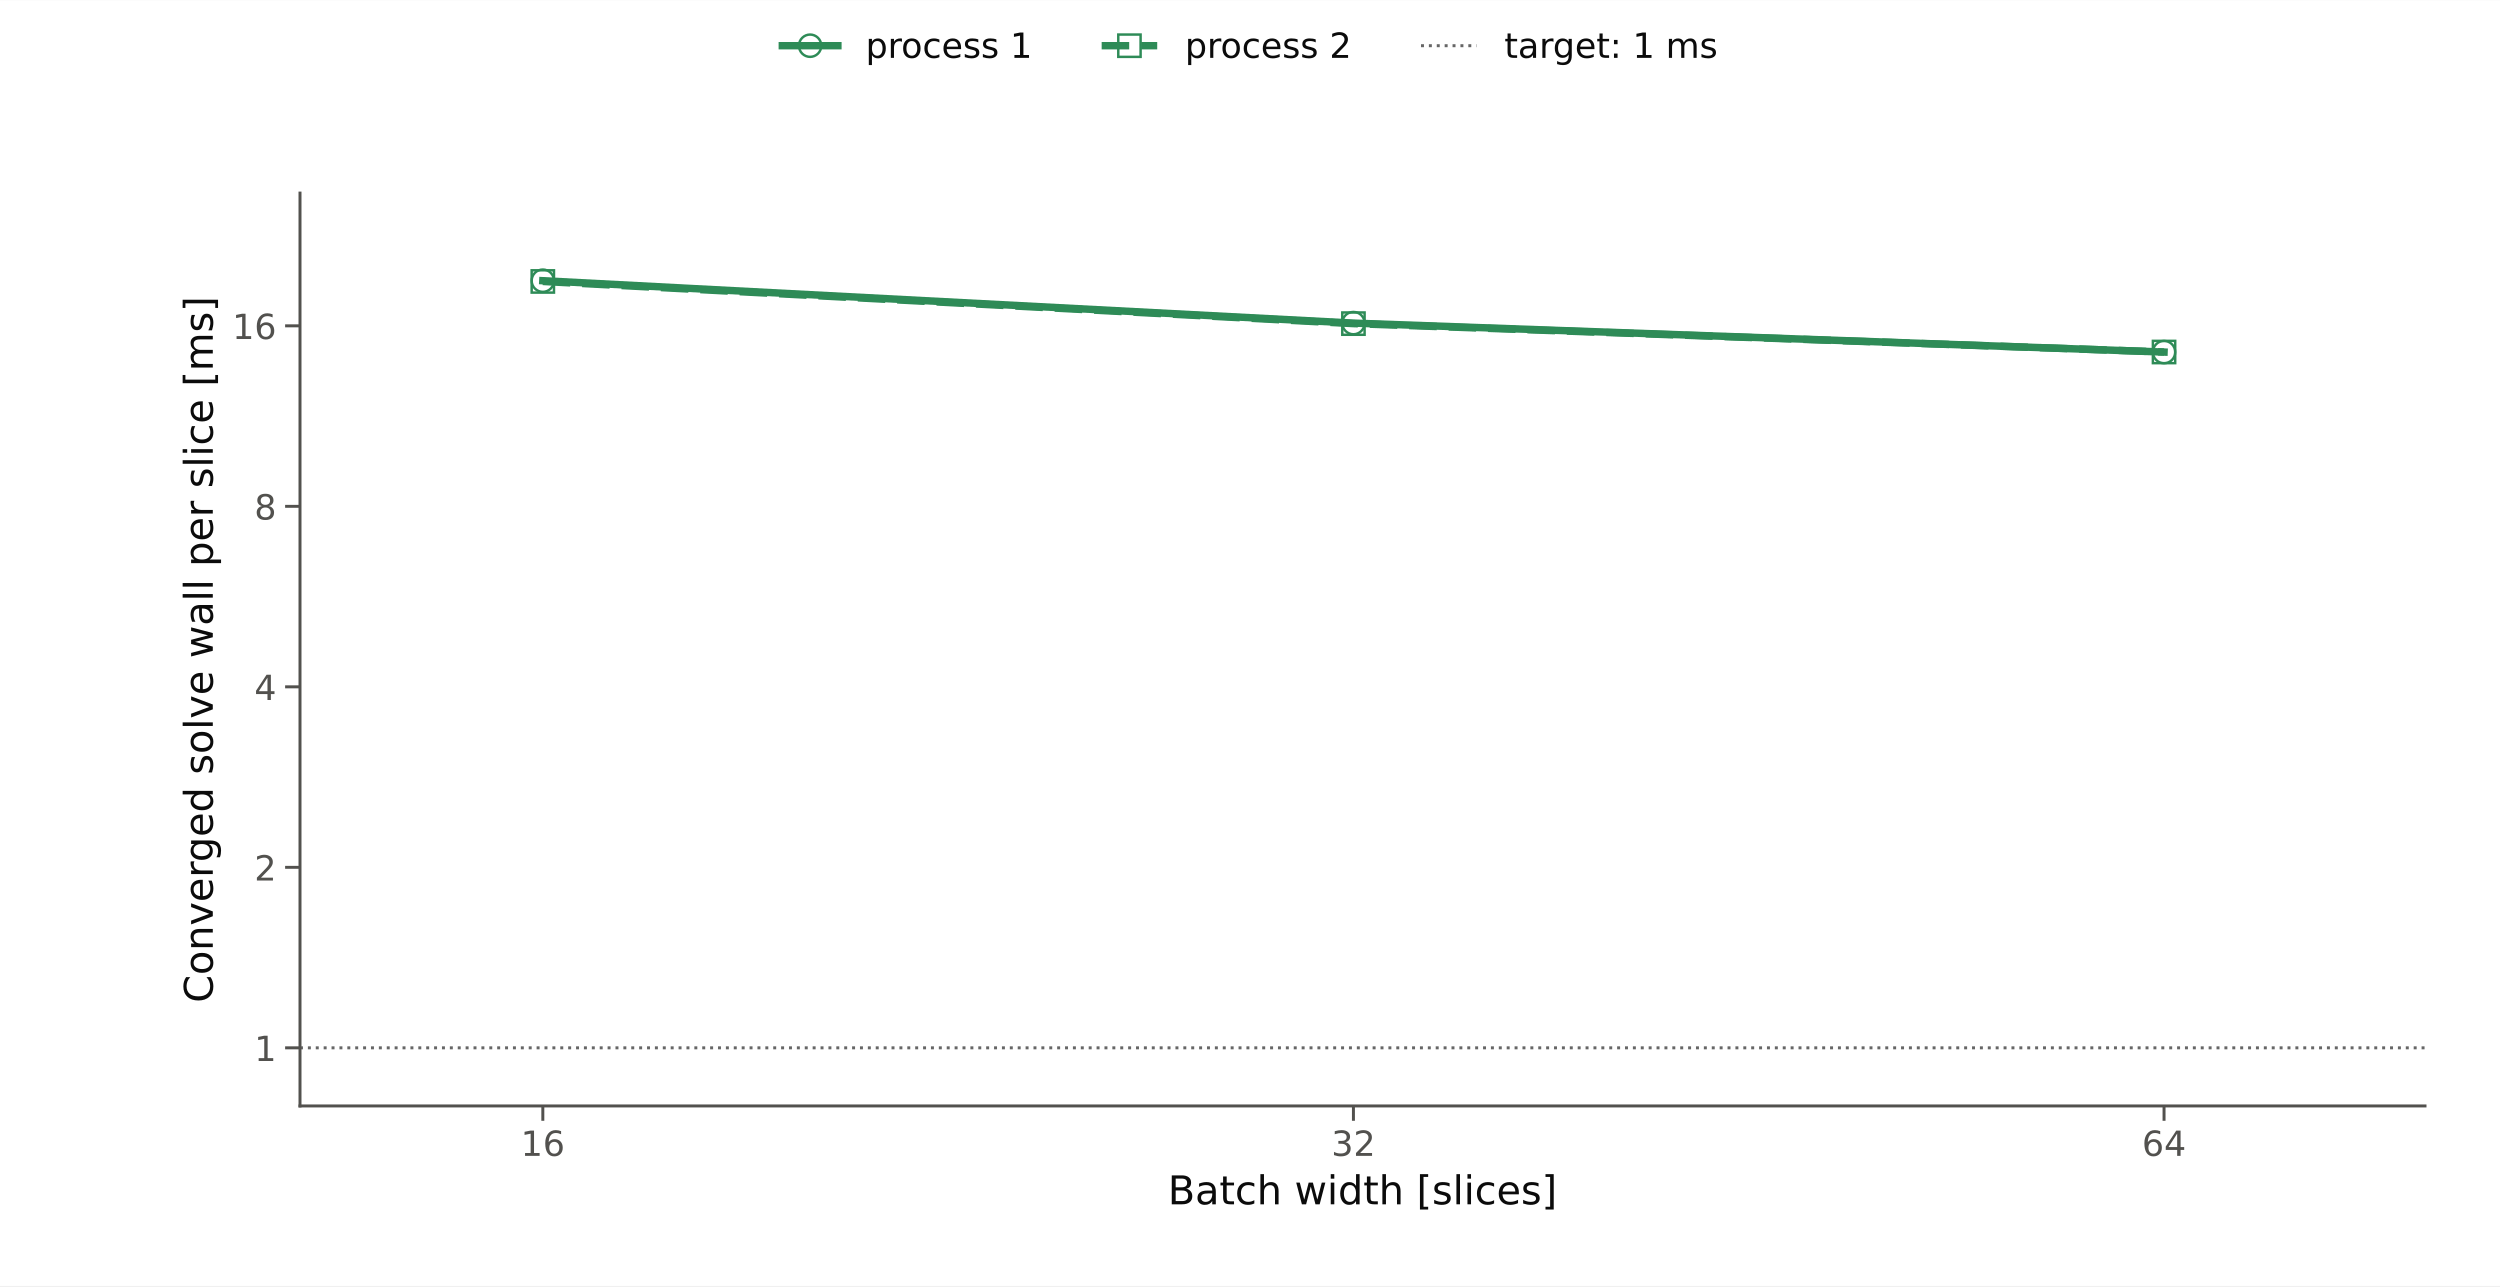
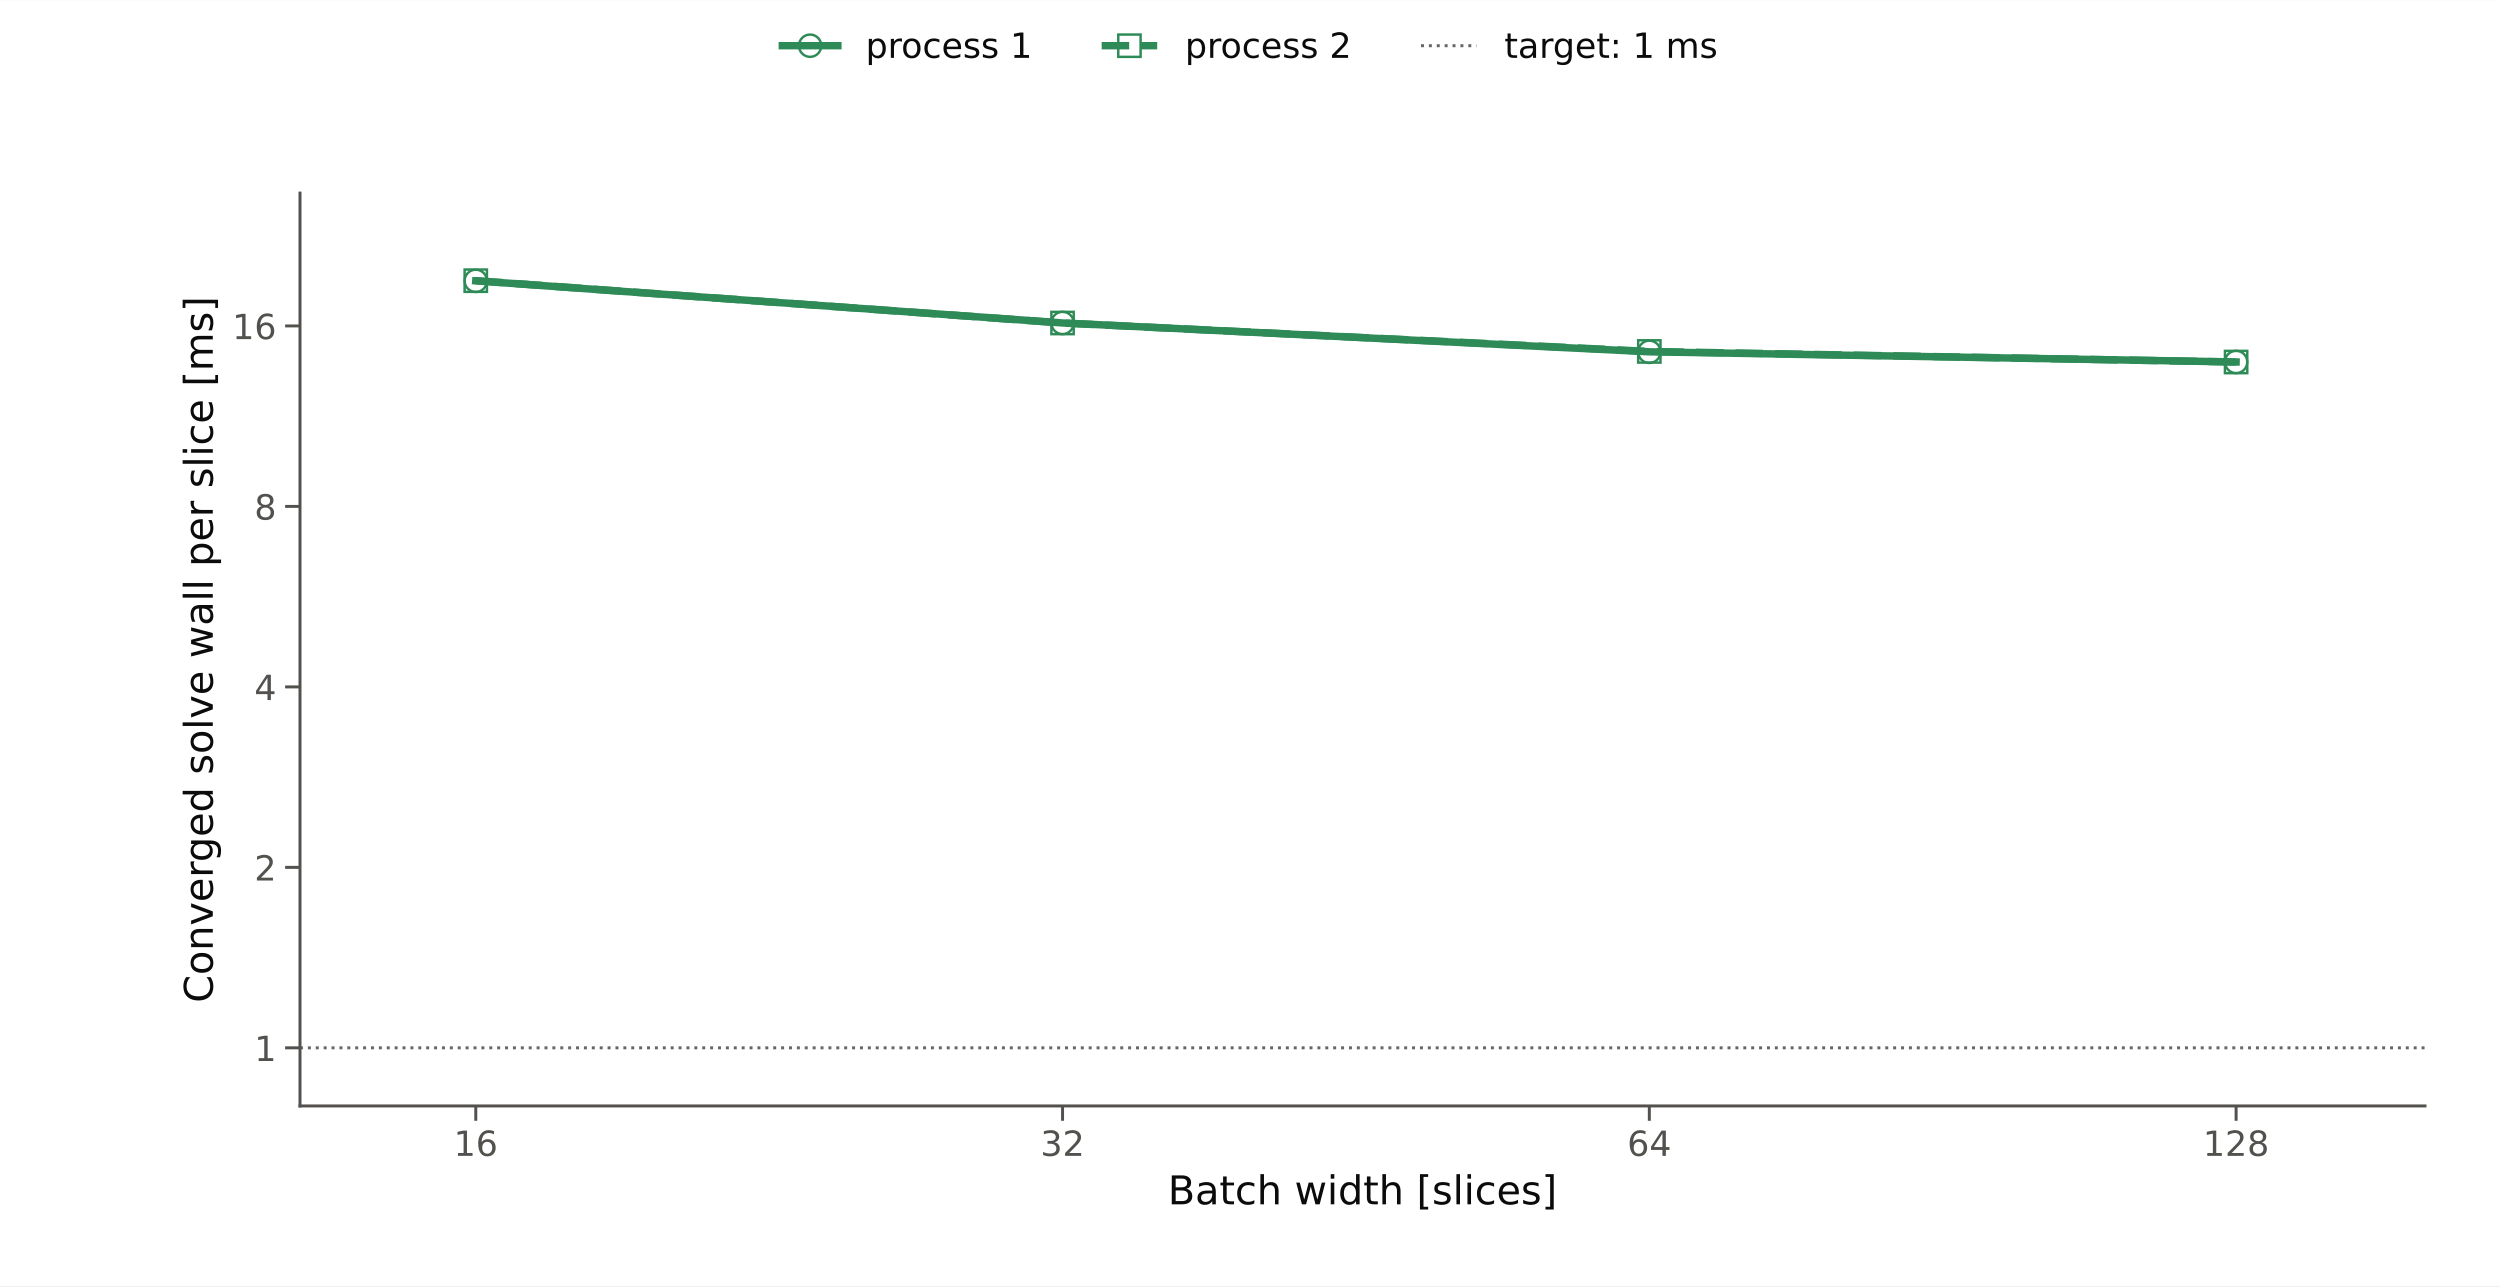
<svg xmlns="http://www.w3.org/2000/svg" xmlns:xlink="http://www.w3.org/1999/xlink" width="31.1cm" height="16cm" viewBox="0 0 1008 518.4" version="1.1">
  <defs>
    <style type="text/css">*{stroke-linejoin: round; stroke-linecap: butt}</style>
  </defs>
  <g id="figure_1">
    <g id="patch_1">
      <path d="M 0 518.4  L 1008 518.4  L 1008 0  L 0 0  z " style="fill: #ffffff" />
    </g>
    <g id="axes_1">
      <g id="patch_2">
        <path d="M 120.96 445.824  L 977.76 445.824  L 977.76 77.76  L 120.96 77.76  z " style="fill: #ffffff" />
      </g>
      <g id="line2d_1">
-         <path d="M 120.96 422.395  L 977.76 422.395  " clip-path="url(#p3e7865a101)" style="fill: none; stroke-dasharray: 1.2,1.98; stroke-dashoffset: 0; stroke: #666666; stroke-width: 1.2" />
+         <path d="M 120.96 422.397  L 977.76 422.397  " clip-path="url(#p5b5edf62d3)" style="fill: none; stroke-dasharray: 1.2,1.98; stroke-dashoffset: 0; stroke: #666666; stroke-width: 1.2" />
      </g>
      <g id="matplotlib.axis_1">
        <g id="xtick_1">
          <g id="line2d_2">
            <defs>
-               <path id="m0c0507d761" d="M 0 0  L 0 6  " style="stroke: #52514e; stroke-width: 1.2" />
+               <path id="ma683456cd8" d="M 0 0  L 0 6  " style="stroke: #52514e; stroke-width: 1.2" />
            </defs>
            <g>
-               <use xlink:href="#m0c0507d761" x="218.867" y="445.824" style="fill: #52514e; stroke: #52514e; stroke-width: 1.2" />
+               <use xlink:href="#ma683456cd8" x="191.832" y="445.824" style="fill: #52514e; stroke: #52514e; stroke-width: 1.2" />
            </g>
          </g>
          <g id="text_1">
-             <g style="fill: #52514e" transform="translate(209.96 465.9607) scale(0.14 -0.14)">
+             <g style="fill: #52514e" transform="translate(182.9248 465.9607) scale(0.14 -0.14)">
              <defs>
                <path id="DejaVuSans-14" d="M 794 531  L 1825 531  L 1825 4091  L 703 3866  L 703 4441  L 1819 4666  L 2450 4666  L 2450 531  L 3481 531  L 3481 0  L 794 0  L 794 531  z " transform="scale(0.015625)" />
                <path id="DejaVuSans-19" d="M 2113 2584  Q 1688 2584 1439 2293  Q 1191 2003 1191 1497  Q 1191 994 1439 701  Q 1688 409 2113 409  Q 2538 409 2786 701  Q 3034 994 3034 1497  Q 3034 2003 2786 2293  Q 2538 2584 2113 2584  z M 3366 4563  L 3366 3988  Q 3128 4100 2886 4159  Q 2644 4219 2406 4219  Q 1781 4219 1451 3797  Q 1122 3375 1075 2522  Q 1259 2794 1537 2939  Q 1816 3084 2150 3084  Q 2853 3084 3261 2657  Q 3669 2231 3669 1497  Q 3669 778 3244 343  Q 2819 -91 2113 -91  Q 1303 -91 875 529  Q 447 1150 447 2328  Q 447 3434 972 4092  Q 1497 4750 2381 4750  Q 2619 4750 2861 4703  Q 3103 4656 3366 4563  z " transform="scale(0.015625)" />
              </defs>
              <use xlink:href="#DejaVuSans-14" />
              <use xlink:href="#DejaVuSans-19" transform="translate(63.625 0)" />
            </g>
          </g>
        </g>
        <g id="xtick_2">
          <g id="line2d_3">
            <g>
-               <use xlink:href="#m0c0507d761" x="545.705" y="445.824" style="fill: #52514e; stroke: #52514e; stroke-width: 1.2" />
+               <use xlink:href="#ma683456cd8" x="428.42" y="445.824" style="fill: #52514e; stroke: #52514e; stroke-width: 1.2" />
            </g>
          </g>
          <g id="text_2">
-             <g style="fill: #52514e" transform="translate(536.7972 465.9607) scale(0.14 -0.14)">
+             <g style="fill: #52514e" transform="translate(419.5126 465.9607) scale(0.14 -0.14)">
              <defs>
                <path id="DejaVuSans-16" d="M 2597 2516  Q 3050 2419 3304 2112  Q 3559 1806 3559 1356  Q 3559 666 3084 287  Q 2609 -91 1734 -91  Q 1441 -91 1130 -33  Q 819 25 488 141  L 488 750  Q 750 597 1062 519  Q 1375 441 1716 441  Q 2309 441 2620 675  Q 2931 909 2931 1356  Q 2931 1769 2642 2001  Q 2353 2234 1838 2234  L 1294 2234  L 1294 2753  L 1863 2753  Q 2328 2753 2575 2939  Q 2822 3125 2822 3475  Q 2822 3834 2567 4026  Q 2313 4219 1838 4219  Q 1578 4219 1281 4162  Q 984 4106 628 3988  L 628 4550  Q 988 4650 1302 4700  Q 1616 4750 1894 4750  Q 2613 4750 3031 4423  Q 3450 4097 3450 3541  Q 3450 3153 3228 2886  Q 3006 2619 2597 2516  z " transform="scale(0.015625)" />
                <path id="DejaVuSans-15" d="M 1228 531  L 3431 531  L 3431 0  L 469 0  L 469 531  Q 828 903 1448 1529  Q 2069 2156 2228 2338  Q 2531 2678 2651 2914  Q 2772 3150 2772 3378  Q 2772 3750 2511 3984  Q 2250 4219 1831 4219  Q 1534 4219 1204 4116  Q 875 4013 500 3803  L 500 4441  Q 881 4594 1212 4672  Q 1544 4750 1819 4750  Q 2544 4750 2975 4387  Q 3406 4025 3406 3419  Q 3406 3131 3298 2873  Q 3191 2616 2906 2266  Q 2828 2175 2409 1742  Q 1991 1309 1228 531  z " transform="scale(0.015625)" />
              </defs>
              <use xlink:href="#DejaVuSans-16" />
              <use xlink:href="#DejaVuSans-15" transform="translate(63.625 0)" />
            </g>
          </g>
        </g>
        <g id="xtick_3">
          <g id="line2d_4">
            <g>
-               <use xlink:href="#m0c0507d761" x="872.542" y="445.824" style="fill: #52514e; stroke: #52514e; stroke-width: 1.2" />
+               <use xlink:href="#ma683456cd8" x="665.008" y="445.824" style="fill: #52514e; stroke: #52514e; stroke-width: 1.2" />
            </g>
          </g>
          <g id="text_3">
-             <g style="fill: #52514e" transform="translate(863.6344 465.9607) scale(0.14 -0.14)">
+             <g style="fill: #52514e" transform="translate(656.1004 465.9607) scale(0.14 -0.14)">
              <defs>
                <path id="DejaVuSans-17" d="M 2419 4116  L 825 1625  L 2419 1625  L 2419 4116  z M 2253 4666  L 3047 4666  L 3047 1625  L 3713 1625  L 3713 1100  L 3047 1100  L 3047 0  L 2419 0  L 2419 1100  L 313 1100  L 313 1709  L 2253 4666  z " transform="scale(0.015625)" />
              </defs>
              <use xlink:href="#DejaVuSans-19" />
              <use xlink:href="#DejaVuSans-17" transform="translate(63.625 0)" />
            </g>
          </g>
        </g>
-         <g id="text_4">
+         <g id="xtick_4">
+           <g id="line2d_5">
+             <g>
+               <use xlink:href="#ma683456cd8" x="901.596" y="445.824" style="fill: #52514e; stroke: #52514e; stroke-width: 1.2" />
+             </g>
+           </g>
+           <g id="text_4">
+             <g style="fill: #52514e" transform="translate(888.2345 465.9607) scale(0.14 -0.14)">
+               <defs>
+                 <path id="DejaVuSans-1b" d="M 2034 2216  Q 1584 2216 1326 1975  Q 1069 1734 1069 1313  Q 1069 891 1326 650  Q 1584 409 2034 409  Q 2484 409 2743 651  Q 3003 894 3003 1313  Q 3003 1734 2745 1975  Q 2488 2216 2034 2216  z M 1403 2484  Q 997 2584 770 2862  Q 544 3141 544 3541  Q 544 4100 942 4425  Q 1341 4750 2034 4750  Q 2731 4750 3128 4425  Q 3525 4100 3525 3541  Q 3525 3141 3298 2862  Q 3072 2584 2669 2484  Q 3125 2378 3379 2068  Q 3634 1759 3634 1313  Q 3634 634 3220 271  Q 2806 -91 2034 -91  Q 1263 -91 848 271  Q 434 634 434 1313  Q 434 1759 690 2068  Q 947 2378 1403 2484  z M 1172 3481  Q 1172 3119 1398 2916  Q 1625 2713 2034 2713  Q 2441 2713 2670 2916  Q 2900 3119 2900 3481  Q 2900 3844 2670 4047  Q 2441 4250 2034 4250  Q 1625 4250 1398 4047  Q 1172 3844 1172 3481  z " transform="scale(0.015625)" />
+               </defs>
+               <use xlink:href="#DejaVuSans-14" />
+               <use xlink:href="#DejaVuSans-15" transform="translate(63.625 0)" />
+               <use xlink:href="#DejaVuSans-1b" transform="translate(127.25 0)" />
+             </g>
+           </g>
+         </g>
+         <g id="text_5">
          <g style="fill: #0b0b0b" transform="translate(470.885 485.4815) scale(0.16 -0.16)">
            <defs>
              <path id="DejaVuSans-25" d="M 1259 2228  L 1259 519  L 2272 519  Q 2781 519 3026 730  Q 3272 941 3272 1375  Q 3272 1813 3026 2020  Q 2781 2228 2272 2228  L 1259 2228  z M 1259 4147  L 1259 2741  L 2194 2741  Q 2656 2741 2882 2914  Q 3109 3088 3109 3444  Q 3109 3797 2882 3972  Q 2656 4147 2194 4147  L 1259 4147  z M 628 4666  L 2241 4666  Q 2963 4666 3353 4366  Q 3744 4066 3744 3513  Q 3744 3084 3544 2831  Q 3344 2578 2956 2516  Q 3422 2416 3680 2098  Q 3938 1781 3938 1306  Q 3938 681 3513 340  Q 3088 0 2303 0  L 628 0  L 628 4666  z " transform="scale(0.015625)" />
              <path id="DejaVuSans-44" d="M 2194 1759  Q 1497 1759 1228 1600  Q 959 1441 959 1056  Q 959 750 1161 570  Q 1363 391 1709 391  Q 2188 391 2477 730  Q 2766 1069 2766 1631  L 2766 1759  L 2194 1759  z M 3341 1997  L 3341 0  L 2766 0  L 2766 531  Q 2569 213 2275 61  Q 1981 -91 1556 -91  Q 1019 -91 701 211  Q 384 513 384 1019  Q 384 1609 779 1909  Q 1175 2209 1959 2209  L 2766 2209  L 2766 2266  Q 2766 2663 2505 2880  Q 2244 3097 1772 3097  Q 1472 3097 1187 3025  Q 903 2953 641 2809  L 641 3341  Q 956 3463 1253 3523  Q 1550 3584 1831 3584  Q 2591 3584 2966 3190  Q 3341 2797 3341 1997  z " transform="scale(0.015625)" />
              <path id="DejaVuSans-57" d="M 1172 4494  L 1172 3500  L 2356 3500  L 2356 3053  L 1172 3053  L 1172 1153  Q 1172 725 1289 603  Q 1406 481 1766 481  L 2356 481  L 2356 0  L 1766 0  Q 1100 0 847 248  Q 594 497 594 1153  L 594 3053  L 172 3053  L 172 3500  L 594 3500  L 594 4494  L 1172 4494  z " transform="scale(0.015625)" />
              <path id="DejaVuSans-46" d="M 3122 3366  L 3122 2828  Q 2878 2963 2633 3030  Q 2388 3097 2138 3097  Q 1578 3097 1268 2742  Q 959 2388 959 1747  Q 959 1106 1268 751  Q 1578 397 2138 397  Q 2388 397 2633 464  Q 2878 531 3122 666  L 3122 134  Q 2881 22 2623 -34  Q 2366 -91 2075 -91  Q 1284 -91 818 406  Q 353 903 353 1747  Q 353 2603 823 3093  Q 1294 3584 2113 3584  Q 2378 3584 2631 3529  Q 2884 3475 3122 3366  z " transform="scale(0.015625)" />
              <path id="DejaVuSans-4b" d="M 3513 2113  L 3513 0  L 2938 0  L 2938 2094  Q 2938 2591 2744 2837  Q 2550 3084 2163 3084  Q 1697 3084 1428 2787  Q 1159 2491 1159 1978  L 1159 0  L 581 0  L 581 4863  L 1159 4863  L 1159 2956  Q 1366 3272 1645 3428  Q 1925 3584 2291 3584  Q 2894 3584 3203 3211  Q 3513 2838 3513 2113  z " transform="scale(0.015625)" />
              <path id="DejaVuSans-3" transform="scale(0.015625)" />
              <path id="DejaVuSans-5a" d="M 269 3500  L 844 3500  L 1563 769  L 2278 3500  L 2956 3500  L 3675 769  L 4391 3500  L 4966 3500  L 4050 0  L 3372 0  L 2619 2869  L 1863 0  L 1184 0  L 269 3500  z " transform="scale(0.015625)" />
              <path id="DejaVuSans-4c" d="M 603 3500  L 1178 3500  L 1178 0  L 603 0  L 603 3500  z M 603 4863  L 1178 4863  L 1178 4134  L 603 4134  L 603 4863  z " transform="scale(0.015625)" />
              <path id="DejaVuSans-47" d="M 2906 2969  L 2906 4863  L 3481 4863  L 3481 0  L 2906 0  L 2906 525  Q 2725 213 2448 61  Q 2172 -91 1784 -91  Q 1150 -91 751 415  Q 353 922 353 1747  Q 353 2572 751 3078  Q 1150 3584 1784 3584  Q 2172 3584 2448 3432  Q 2725 3281 2906 2969  z M 947 1747  Q 947 1113 1208 752  Q 1469 391 1925 391  Q 2381 391 2643 752  Q 2906 1113 2906 1747  Q 2906 2381 2643 2742  Q 2381 3103 1925 3103  Q 1469 3103 1208 2742  Q 947 2381 947 1747  z " transform="scale(0.015625)" />
              <path id="DejaVuSans-3e" d="M 550 4863  L 1875 4863  L 1875 4416  L 1125 4416  L 1125 -397  L 1875 -397  L 1875 -844  L 550 -844  L 550 4863  z " transform="scale(0.015625)" />
              <path id="DejaVuSans-56" d="M 2834 3397  L 2834 2853  Q 2591 2978 2328 3040  Q 2066 3103 1784 3103  Q 1356 3103 1142 2972  Q 928 2841 928 2578  Q 928 2378 1081 2264  Q 1234 2150 1697 2047  L 1894 2003  Q 2506 1872 2764 1633  Q 3022 1394 3022 966  Q 3022 478 2636 193  Q 2250 -91 1575 -91  Q 1294 -91 989 -36  Q 684 19 347 128  L 347 722  Q 666 556 975 473  Q 1284 391 1588 391  Q 1994 391 2212 530  Q 2431 669 2431 922  Q 2431 1156 2273 1281  Q 2116 1406 1581 1522  L 1381 1569  Q 847 1681 609 1914  Q 372 2147 372 2553  Q 372 3047 722 3315  Q 1072 3584 1716 3584  Q 2034 3584 2315 3537  Q 2597 3491 2834 3397  z " transform="scale(0.015625)" />
              <path id="DejaVuSans-4f" d="M 603 4863  L 1178 4863  L 1178 0  L 603 0  L 603 4863  z " transform="scale(0.015625)" />
              <path id="DejaVuSans-48" d="M 3597 1894  L 3597 1613  L 953 1613  Q 991 1019 1311 708  Q 1631 397 2203 397  Q 2534 397 2845 478  Q 3156 559 3463 722  L 3463 178  Q 3153 47 2828 -22  Q 2503 -91 2169 -91  Q 1331 -91 842 396  Q 353 884 353 1716  Q 353 2575 817 3079  Q 1281 3584 2069 3584  Q 2775 3584 3186 3129  Q 3597 2675 3597 1894  z M 3022 2063  Q 3016 2534 2758 2815  Q 2500 3097 2075 3097  Q 1594 3097 1305 2825  Q 1016 2553 972 2059  L 3022 2063  z " transform="scale(0.015625)" />
              <path id="DejaVuSans-40" d="M 1947 4863  L 1947 -844  L 622 -844  L 622 -397  L 1369 -397  L 1369 4416  L 622 4416  L 622 4863  L 1947 4863  z " transform="scale(0.015625)" />
            </defs>
            <use xlink:href="#DejaVuSans-25" />
            <use xlink:href="#DejaVuSans-44" transform="translate(68.60938 0)" />
            <use xlink:href="#DejaVuSans-57" transform="translate(129.8906 0)" />
            <use xlink:href="#DejaVuSans-46" transform="translate(169.0938 0)" />
            <use xlink:href="#DejaVuSans-4b" transform="translate(224.0781 0)" />
            <use xlink:href="#DejaVuSans-3" transform="translate(287.4531 0)" />
            <use xlink:href="#DejaVuSans-5a" transform="translate(319.2344 0)" />
            <use xlink:href="#DejaVuSans-4c" transform="translate(401.0156 0)" />
            <use xlink:href="#DejaVuSans-47" transform="translate(428.7969 0)" />
            <use xlink:href="#DejaVuSans-57" transform="translate(492.2812 0)" />
            <use xlink:href="#DejaVuSans-4b" transform="translate(531.4844 0)" />
            <use xlink:href="#DejaVuSans-3" transform="translate(594.8594 0)" />
            <use xlink:href="#DejaVuSans-3e" transform="translate(626.6406 0)" />
            <use xlink:href="#DejaVuSans-56" transform="translate(665.6562 0)" />
            <use xlink:href="#DejaVuSans-4f" transform="translate(717.75 0)" />
            <use xlink:href="#DejaVuSans-4c" transform="translate(745.5312 0)" />
            <use xlink:href="#DejaVuSans-46" transform="translate(773.3125 0)" />
            <use xlink:href="#DejaVuSans-48" transform="translate(828.2969 0)" />
            <use xlink:href="#DejaVuSans-56" transform="translate(889.8281 0)" />
            <use xlink:href="#DejaVuSans-40" transform="translate(941.9219 0)" />
          </g>
        </g>
      </g>
      <g id="matplotlib.axis_2">
        <g id="ytick_1">
-           <g id="line2d_5">
+           <g id="line2d_6">
            <defs>
-               <path id="md56218de76" d="M 0 0  L -6 0  " style="stroke: #52514e; stroke-width: 1.2" />
+               <path id="m5fe25e863b" d="M 0 0  L -6 0  " style="stroke: #52514e; stroke-width: 1.2" />
            </defs>
            <g>
-               <use xlink:href="#md56218de76" x="120.96" y="422.395" style="fill: #52514e; stroke: #52514e; stroke-width: 1.2" />
-             </g>
-           </g>
-           <g id="text_5">
-             <g style="fill: #52514e" transform="translate(102.5525 427.7134) scale(0.14 -0.14)">
+               <use xlink:href="#m5fe25e863b" x="120.96" y="422.397" style="fill: #52514e; stroke: #52514e; stroke-width: 1.2" />
+             </g>
+           </g>
+           <g id="text_6">
+             <g style="fill: #52514e" transform="translate(102.5525 427.7158) scale(0.14 -0.14)">
              <use xlink:href="#DejaVuSans-14" />
            </g>
          </g>
        </g>
        <g id="ytick_2">
-           <g id="line2d_6">
-             <g>
-               <use xlink:href="#md56218de76" x="120.96" y="349.618" style="fill: #52514e; stroke: #52514e; stroke-width: 1.2" />
-             </g>
-           </g>
-           <g id="text_6">
-             <g style="fill: #52514e" transform="translate(102.5525 354.9364) scale(0.14 -0.14)">
+           <g id="line2d_7">
+             <g>
+               <use xlink:href="#m5fe25e863b" x="120.96" y="349.628" style="fill: #52514e; stroke: #52514e; stroke-width: 1.2" />
+             </g>
+           </g>
+           <g id="text_7">
+             <g style="fill: #52514e" transform="translate(102.5525 354.9461) scale(0.14 -0.14)">
              <use xlink:href="#DejaVuSans-15" />
            </g>
          </g>
        </g>
        <g id="ytick_3">
-           <g id="line2d_7">
-             <g>
-               <use xlink:href="#md56218de76" x="120.96" y="276.841" style="fill: #52514e; stroke: #52514e; stroke-width: 1.2" />
-             </g>
-           </g>
-           <g id="text_7">
-             <g style="fill: #52514e" transform="translate(102.5525 282.1594) scale(0.14 -0.14)">
+           <g id="line2d_8">
+             <g>
+               <use xlink:href="#m5fe25e863b" x="120.96" y="276.858" style="fill: #52514e; stroke: #52514e; stroke-width: 1.2" />
+             </g>
+           </g>
+           <g id="text_8">
+             <g style="fill: #52514e" transform="translate(102.5525 282.1765) scale(0.14 -0.14)">
              <use xlink:href="#DejaVuSans-17" />
            </g>
          </g>
        </g>
        <g id="ytick_4">
-           <g id="line2d_8">
-             <g>
-               <use xlink:href="#md56218de76" x="120.96" y="204.064" style="fill: #52514e; stroke: #52514e; stroke-width: 1.2" />
-             </g>
-           </g>
-           <g id="text_8">
-             <g style="fill: #52514e" transform="translate(102.5525 209.3825) scale(0.14 -0.14)">
-               <defs>
-                 <path id="DejaVuSans-1b" d="M 2034 2216  Q 1584 2216 1326 1975  Q 1069 1734 1069 1313  Q 1069 891 1326 650  Q 1584 409 2034 409  Q 2484 409 2743 651  Q 3003 894 3003 1313  Q 3003 1734 2745 1975  Q 2488 2216 2034 2216  z M 1403 2484  Q 997 2584 770 2862  Q 544 3141 544 3541  Q 544 4100 942 4425  Q 1341 4750 2034 4750  Q 2731 4750 3128 4425  Q 3525 4100 3525 3541  Q 3525 3141 3298 2862  Q 3072 2584 2669 2484  Q 3125 2378 3379 2068  Q 3634 1759 3634 1313  Q 3634 634 3220 271  Q 2806 -91 2034 -91  Q 1263 -91 848 271  Q 434 634 434 1313  Q 434 1759 690 2068  Q 947 2378 1403 2484  z M 1172 3481  Q 1172 3119 1398 2916  Q 1625 2713 2034 2713  Q 2441 2713 2670 2916  Q 2900 3119 2900 3481  Q 2900 3844 2670 4047  Q 2441 4250 2034 4250  Q 1625 4250 1398 4047  Q 1172 3844 1172 3481  z " transform="scale(0.015625)" />
-               </defs>
+           <g id="line2d_9">
+             <g>
+               <use xlink:href="#m5fe25e863b" x="120.96" y="204.088" style="fill: #52514e; stroke: #52514e; stroke-width: 1.2" />
+             </g>
+           </g>
+           <g id="text_9">
+             <g style="fill: #52514e" transform="translate(102.5525 209.4068) scale(0.14 -0.14)">
              <use xlink:href="#DejaVuSans-1b" />
            </g>
          </g>
        </g>
        <g id="ytick_5">
-           <g id="line2d_9">
-             <g>
-               <use xlink:href="#md56218de76" x="120.96" y="131.287" style="fill: #52514e; stroke: #52514e; stroke-width: 1.2" />
-             </g>
-           </g>
-           <g id="text_9">
-             <g style="fill: #52514e" transform="translate(93.645 136.6055) scale(0.14 -0.14)">
+           <g id="line2d_10">
+             <g>
+               <use xlink:href="#m5fe25e863b" x="120.96" y="131.319" style="fill: #52514e; stroke: #52514e; stroke-width: 1.2" />
+             </g>
+           </g>
+           <g id="text_10">
+             <g style="fill: #52514e" transform="translate(93.645 136.6372) scale(0.14 -0.14)">
              <use xlink:href="#DejaVuSans-14" />
              <use xlink:href="#DejaVuSans-19" transform="translate(63.625 0)" />
            </g>
          </g>
        </g>
-         <g id="text_10">
+         <g id="text_11">
          <g style="fill: #0b0b0b" transform="translate(85.80125 404.2008) rotate(-90) scale(0.16 -0.16)">
            <defs>
              <path id="DejaVuSans-26" d="M 4122 4306  L 4122 3641  Q 3803 3938 3442 4084  Q 3081 4231 2675 4231  Q 1875 4231 1450 3742  Q 1025 3253 1025 2328  Q 1025 1406 1450 917  Q 1875 428 2675 428  Q 3081 428 3442 575  Q 3803 722 4122 1019  L 4122 359  Q 3791 134 3420 21  Q 3050 -91 2638 -91  Q 1578 -91 968 557  Q 359 1206 359 2328  Q 359 3453 968 4101  Q 1578 4750 2638 4750  Q 3056 4750 3426 4639  Q 3797 4528 4122 4306  z " transform="scale(0.015625)" />
              <path id="DejaVuSans-52" d="M 1959 3097  Q 1497 3097 1228 2736  Q 959 2375 959 1747  Q 959 1119 1226 758  Q 1494 397 1959 397  Q 2419 397 2687 759  Q 2956 1122 2956 1747  Q 2956 2369 2687 2733  Q 2419 3097 1959 3097  z M 1959 3584  Q 2709 3584 3137 3096  Q 3566 2609 3566 1747  Q 3566 888 3137 398  Q 2709 -91 1959 -91  Q 1206 -91 779 398  Q 353 888 353 1747  Q 353 2609 779 3096  Q 1206 3584 1959 3584  z " transform="scale(0.015625)" />
              <path id="DejaVuSans-51" d="M 3513 2113  L 3513 0  L 2938 0  L 2938 2094  Q 2938 2591 2744 2837  Q 2550 3084 2163 3084  Q 1697 3084 1428 2787  Q 1159 2491 1159 1978  L 1159 0  L 581 0  L 581 3500  L 1159 3500  L 1159 2956  Q 1366 3272 1645 3428  Q 1925 3584 2291 3584  Q 2894 3584 3203 3211  Q 3513 2838 3513 2113  z " transform="scale(0.015625)" />
              <path id="DejaVuSans-59" d="M 191 3500  L 800 3500  L 1894 563  L 2988 3500  L 3597 3500  L 2284 0  L 1503 0  L 191 3500  z " transform="scale(0.015625)" />
              <path id="DejaVuSans-55" d="M 2631 2963  Q 2534 3019 2420 3045  Q 2306 3072 2169 3072  Q 1681 3072 1420 2755  Q 1159 2438 1159 1844  L 1159 0  L 581 0  L 581 3500  L 1159 3500  L 1159 2956  Q 1341 3275 1631 3429  Q 1922 3584 2338 3584  Q 2397 3584 2469 3576  Q 2541 3569 2628 3553  L 2631 2963  z " transform="scale(0.015625)" />
              <path id="DejaVuSans-4a" d="M 2906 1791  Q 2906 2416 2648 2759  Q 2391 3103 1925 3103  Q 1463 3103 1205 2759  Q 947 2416 947 1791  Q 947 1169 1205 825  Q 1463 481 1925 481  Q 2391 481 2648 825  Q 2906 1169 2906 1791  z M 3481 434  Q 3481 -459 3084 -895  Q 2688 -1331 1869 -1331  Q 1566 -1331 1297 -1286  Q 1028 -1241 775 -1147  L 775 -588  Q 1028 -725 1275 -790  Q 1522 -856 1778 -856  Q 2344 -856 2625 -561  Q 2906 -266 2906 331  L 2906 616  Q 2728 306 2450 153  Q 2172 0 1784 0  Q 1141 0 747 490  Q 353 981 353 1791  Q 353 2603 747 3093  Q 1141 3584 1784 3584  Q 2172 3584 2450 3431  Q 2728 3278 2906 2969  L 2906 3500  L 3481 3500  L 3481 434  z " transform="scale(0.015625)" />
              <path id="DejaVuSans-53" d="M 1159 525  L 1159 -1331  L 581 -1331  L 581 3500  L 1159 3500  L 1159 2969  Q 1341 3281 1617 3432  Q 1894 3584 2278 3584  Q 2916 3584 3314 3078  Q 3713 2572 3713 1747  Q 3713 922 3314 415  Q 2916 -91 2278 -91  Q 1894 -91 1617 61  Q 1341 213 1159 525  z M 3116 1747  Q 3116 2381 2855 2742  Q 2594 3103 2138 3103  Q 1681 3103 1420 2742  Q 1159 2381 1159 1747  Q 1159 1113 1420 752  Q 1681 391 2138 391  Q 2594 391 2855 752  Q 3116 1113 3116 1747  z " transform="scale(0.015625)" />
              <path id="DejaVuSans-50" d="M 3328 2828  Q 3544 3216 3844 3400  Q 4144 3584 4550 3584  Q 5097 3584 5394 3201  Q 5691 2819 5691 2113  L 5691 0  L 5113 0  L 5113 2094  Q 5113 2597 4934 2840  Q 4756 3084 4391 3084  Q 3944 3084 3684 2787  Q 3425 2491 3425 1978  L 3425 0  L 2847 0  L 2847 2094  Q 2847 2600 2669 2842  Q 2491 3084 2119 3084  Q 1678 3084 1418 2786  Q 1159 2488 1159 1978  L 1159 0  L 581 0  L 581 3500  L 1159 3500  L 1159 2956  Q 1356 3278 1631 3431  Q 1906 3584 2284 3584  Q 2666 3584 2933 3390  Q 3200 3197 3328 2828  z " transform="scale(0.015625)" />
            </defs>
            <use xlink:href="#DejaVuSans-26" />
            <use xlink:href="#DejaVuSans-52" transform="translate(69.82812 0)" />
            <use xlink:href="#DejaVuSans-51" transform="translate(131.0156 0)" />
            <use xlink:href="#DejaVuSans-59" transform="translate(194.3906 0)" />
            <use xlink:href="#DejaVuSans-48" transform="translate(253.5781 0)" />
            <use xlink:href="#DejaVuSans-55" transform="translate(315.1094 0)" />
            <use xlink:href="#DejaVuSans-4a" transform="translate(354.4688 0)" />
            <use xlink:href="#DejaVuSans-48" transform="translate(417.9531 0)" />
            <use xlink:href="#DejaVuSans-47" transform="translate(479.4844 0)" />
            <use xlink:href="#DejaVuSans-3" transform="translate(542.9688 0)" />
            <use xlink:href="#DejaVuSans-56" transform="translate(574.75 0)" />
            <use xlink:href="#DejaVuSans-52" transform="translate(626.8438 0)" />
            <use xlink:href="#DejaVuSans-4f" transform="translate(688.0312 0)" />
            <use xlink:href="#DejaVuSans-59" transform="translate(715.8125 0)" />
            <use xlink:href="#DejaVuSans-48" transform="translate(775 0)" />
            <use xlink:href="#DejaVuSans-3" transform="translate(836.5312 0)" />
            <use xlink:href="#DejaVuSans-5a" transform="translate(868.3125 0)" />
            <use xlink:href="#DejaVuSans-44" transform="translate(950.0938 0)" />
            <use xlink:href="#DejaVuSans-4f" transform="translate(1011.375 0)" />
            <use xlink:href="#DejaVuSans-4f" transform="translate(1039.156 0)" />
            <use xlink:href="#DejaVuSans-3" transform="translate(1066.938 0)" />
            <use xlink:href="#DejaVuSans-53" transform="translate(1098.719 0)" />
            <use xlink:href="#DejaVuSans-48" transform="translate(1162.203 0)" />
            <use xlink:href="#DejaVuSans-55" transform="translate(1223.734 0)" />
            <use xlink:href="#DejaVuSans-3" transform="translate(1264.844 0)" />
            <use xlink:href="#DejaVuSans-56" transform="translate(1296.625 0)" />
            <use xlink:href="#DejaVuSans-4f" transform="translate(1348.719 0)" />
            <use xlink:href="#DejaVuSans-4c" transform="translate(1376.5 0)" />
            <use xlink:href="#DejaVuSans-46" transform="translate(1404.281 0)" />
            <use xlink:href="#DejaVuSans-48" transform="translate(1459.266 0)" />
            <use xlink:href="#DejaVuSans-3" transform="translate(1520.797 0)" />
            <use xlink:href="#DejaVuSans-3e" transform="translate(1552.578 0)" />
            <use xlink:href="#DejaVuSans-50" transform="translate(1591.594 0)" />
            <use xlink:href="#DejaVuSans-56" transform="translate(1689 0)" />
            <use xlink:href="#DejaVuSans-40" transform="translate(1741.094 0)" />
          </g>
        </g>
      </g>
      <g id="patch_3">
        <path d="M 120.96 445.824  L 120.96 77.76  " style="fill: none; stroke: #52514e; stroke-width: 1.2; stroke-linejoin: miter; stroke-linecap: square" />
      </g>
      <g id="patch_4">
        <path d="M 120.96 445.824  L 977.76 445.824  " style="fill: none; stroke: #52514e; stroke-width: 1.2; stroke-linejoin: miter; stroke-linecap: square" />
      </g>
-       <g id="line2d_10">
-         <path d="M 218.867 113.088  L 545.705 130.183  L 872.542 141.866  " clip-path="url(#p3e7865a101)" style="fill: none; stroke: #2e8b57; stroke-width: 3; stroke-linecap: square" />
+       <g id="line2d_11">
+         <path d="M 191.832 113.145  L 428.42 130.124  L 665.008 141.762  L 901.596 145.855  " clip-path="url(#p5b5edf62d3)" style="fill: none; stroke: #2e8b57; stroke-width: 3; stroke-linecap: square" />
        <defs>
-           <path id="m9ba329ce3b" d="M 0 4.5  C 1.193 4.5 2.338 4.026 3.182 3.182  C 4.026 2.338 4.5 1.193 4.5 0  C 4.5 -1.193 4.026 -2.338 3.182 -3.182  C 2.338 -4.026 1.193 -4.5 0 -4.5  C -1.193 -4.5 -2.338 -4.026 -3.182 -3.182  C -4.026 -2.338 -4.5 -1.193 -4.5 0  C -4.5 1.193 -4.026 2.338 -3.182 3.182  C -2.338 4.026 -1.193 4.5 0 4.5  z " style="stroke: #2e8b57" />
+           <path id="m9510130a73" d="M 0 4.5  C 1.193 4.5 2.338 4.026 3.182 3.182  C 4.026 2.338 4.5 1.193 4.5 0  C 4.5 -1.193 4.026 -2.338 3.182 -3.182  C 2.338 -4.026 1.193 -4.5 0 -4.5  C -1.193 -4.5 -2.338 -4.026 -3.182 -3.182  C -4.026 -2.338 -4.5 -1.193 -4.5 0  C -4.5 1.193 -4.026 2.338 -3.182 3.182  C -2.338 4.026 -1.193 4.5 0 4.5  z " style="stroke: #2e8b57" />
        </defs>
-         <g clip-path="url(#p3e7865a101)">
-           <use xlink:href="#m9ba329ce3b" x="218.867" y="113.088" style="fill-opacity: 0; stroke: #2e8b57" />
-           <use xlink:href="#m9ba329ce3b" x="545.705" y="130.183" style="fill-opacity: 0; stroke: #2e8b57" />
-           <use xlink:href="#m9ba329ce3b" x="872.542" y="141.866" style="fill-opacity: 0; stroke: #2e8b57" />
-         </g>
-       </g>
-       <g id="line2d_11">
-         <path d="M 218.867 113.386  L 545.705 130.392  L 872.542 141.837  " clip-path="url(#p3e7865a101)" style="fill: none; stroke-dasharray: 11.1,4.8; stroke-dashoffset: 0; stroke: #2e8b57; stroke-width: 3" />
+         <g clip-path="url(#p5b5edf62d3)">
+           <use xlink:href="#m9510130a73" x="191.832" y="113.145" style="fill-opacity: 0; stroke: #2e8b57" />
+           <use xlink:href="#m9510130a73" x="428.42" y="130.124" style="fill-opacity: 0; stroke: #2e8b57" />
+           <use xlink:href="#m9510130a73" x="665.008" y="141.762" style="fill-opacity: 0; stroke: #2e8b57" />
+           <use xlink:href="#m9510130a73" x="901.596" y="145.855" style="fill-opacity: 0; stroke: #2e8b57" />
+         </g>
+       </g>
+       <g id="line2d_12">
+         <path d="M 191.832 113.084  L 428.42 130.145  L 665.008 141.607  L 901.596 145.877  " clip-path="url(#p5b5edf62d3)" style="fill: none; stroke-dasharray: 11.1,4.8; stroke-dashoffset: 0; stroke: #2e8b57; stroke-width: 3" />
        <defs>
-           <path id="ma2032713fc" d="M -4.5 4.5  L 4.5 4.5  L 4.5 -4.5  L -4.5 -4.5  z " style="stroke: #2e8b57; stroke-linejoin: miter" />
+           <path id="mb37cc452f9" d="M -4.5 4.5  L 4.5 4.5  L 4.5 -4.5  L -4.5 -4.5  z " style="stroke: #2e8b57; stroke-linejoin: miter" />
        </defs>
-         <g clip-path="url(#p3e7865a101)">
-           <use xlink:href="#ma2032713fc" x="218.867" y="113.386" style="fill-opacity: 0; stroke: #2e8b57; stroke-linejoin: miter" />
-           <use xlink:href="#ma2032713fc" x="545.705" y="130.392" style="fill-opacity: 0; stroke: #2e8b57; stroke-linejoin: miter" />
-           <use xlink:href="#ma2032713fc" x="872.542" y="141.837" style="fill-opacity: 0; stroke: #2e8b57; stroke-linejoin: miter" />
+         <g clip-path="url(#p5b5edf62d3)">
+           <use xlink:href="#mb37cc452f9" x="191.832" y="113.084" style="fill-opacity: 0; stroke: #2e8b57; stroke-linejoin: miter" />
+           <use xlink:href="#mb37cc452f9" x="428.42" y="130.145" style="fill-opacity: 0; stroke: #2e8b57; stroke-linejoin: miter" />
+           <use xlink:href="#mb37cc452f9" x="665.008" y="141.607" style="fill-opacity: 0; stroke: #2e8b57; stroke-linejoin: miter" />
+           <use xlink:href="#mb37cc452f9" x="901.596" y="145.877" style="fill-opacity: 0; stroke: #2e8b57; stroke-linejoin: miter" />
        </g>
      </g>
    </g>
    <g id="legend_1">
-       <g id="line2d_12">
+       <g id="line2d_13">
        <path d="M 315.433 18.338  L 326.633 18.338  L 337.833 18.338  " style="fill: none; stroke: #2e8b57; stroke-width: 3; stroke-linecap: square" />
        <g>
-           <use xlink:href="#m9ba329ce3b" x="326.633" y="18.338" style="fill-opacity: 0; stroke: #2e8b57" />
-         </g>
-       </g>
-       <g id="text_11">
+           <use xlink:href="#m9510130a73" x="326.633" y="18.338" style="fill-opacity: 0; stroke: #2e8b57" />
+         </g>
+       </g>
+       <g id="text_12">
        <g style="fill: #0b0b0b" transform="translate(349.0331 23.23781) scale(0.14 -0.14)">
          <use xlink:href="#DejaVuSans-53" />
          <use xlink:href="#DejaVuSans-55" transform="translate(63.48438 0)" />
          <use xlink:href="#DejaVuSans-52" transform="translate(102.3906 0)" />
          <use xlink:href="#DejaVuSans-46" transform="translate(163.5781 0)" />
          <use xlink:href="#DejaVuSans-48" transform="translate(218.5625 0)" />
          <use xlink:href="#DejaVuSans-56" transform="translate(280.0938 0)" />
          <use xlink:href="#DejaVuSans-56" transform="translate(332.1875 0)" />
          <use xlink:href="#DejaVuSans-3" transform="translate(384.2812 0)" />
          <use xlink:href="#DejaVuSans-14" transform="translate(416.0625 0)" />
        </g>
      </g>
-       <g id="line2d_13">
+       <g id="line2d_14">
        <path d="M 444.189 18.338  L 455.389 18.338  L 466.589 18.338  " style="fill: none; stroke-dasharray: 11.1,4.8; stroke-dashoffset: 0; stroke: #2e8b57; stroke-width: 3" />
        <g>
-           <use xlink:href="#ma2032713fc" x="455.389" y="18.338" style="fill-opacity: 0; stroke: #2e8b57; stroke-linejoin: miter" />
-         </g>
-       </g>
-       <g id="text_12">
+           <use xlink:href="#mb37cc452f9" x="455.389" y="18.338" style="fill-opacity: 0; stroke: #2e8b57; stroke-linejoin: miter" />
+         </g>
+       </g>
+       <g id="text_13">
        <g style="fill: #0b0b0b" transform="translate(477.7894 23.23781) scale(0.14 -0.14)">
          <use xlink:href="#DejaVuSans-53" />
          <use xlink:href="#DejaVuSans-55" transform="translate(63.48438 0)" />
          <use xlink:href="#DejaVuSans-52" transform="translate(102.3906 0)" />
          <use xlink:href="#DejaVuSans-46" transform="translate(163.5781 0)" />
          <use xlink:href="#DejaVuSans-48" transform="translate(218.5625 0)" />
          <use xlink:href="#DejaVuSans-56" transform="translate(280.0938 0)" />
          <use xlink:href="#DejaVuSans-56" transform="translate(332.1875 0)" />
          <use xlink:href="#DejaVuSans-3" transform="translate(384.2812 0)" />
          <use xlink:href="#DejaVuSans-15" transform="translate(416.0625 0)" />
        </g>
      </g>
-       <g id="line2d_14">
+       <g id="line2d_15">
        <path d="M 572.946 18.338  L 584.146 18.338  L 595.346 18.338  " style="fill: none; stroke-dasharray: 1.2,1.98; stroke-dashoffset: 0; stroke: #666666; stroke-width: 1.2" />
      </g>
-       <g id="text_13">
+       <g id="text_14">
        <g style="fill: #0b0b0b" transform="translate(606.5456 23.23781) scale(0.14 -0.14)">
          <defs>
            <path id="DejaVuSans-1d" d="M 750 794  L 1409 794  L 1409 0  L 750 0  L 750 794  z M 750 3309  L 1409 3309  L 1409 2516  L 750 2516  L 750 3309  z " transform="scale(0.015625)" />
          </defs>
          <use xlink:href="#DejaVuSans-57" />
          <use xlink:href="#DejaVuSans-44" transform="translate(39.20312 0)" />
          <use xlink:href="#DejaVuSans-55" transform="translate(100.4844 0)" />
          <use xlink:href="#DejaVuSans-4a" transform="translate(139.8438 0)" />
          <use xlink:href="#DejaVuSans-48" transform="translate(203.3281 0)" />
          <use xlink:href="#DejaVuSans-57" transform="translate(264.8594 0)" />
          <use xlink:href="#DejaVuSans-1d" transform="translate(304.0625 0)" />
          <use xlink:href="#DejaVuSans-3" transform="translate(337.75 0)" />
          <use xlink:href="#DejaVuSans-14" transform="translate(369.5312 0)" />
          <use xlink:href="#DejaVuSans-3" transform="translate(433.1562 0)" />
          <use xlink:href="#DejaVuSans-50" transform="translate(464.9375 0)" />
          <use xlink:href="#DejaVuSans-56" transform="translate(562.3438 0)" />
        </g>
      </g>
    </g>
  </g>
  <defs>
-     <clipPath id="p3e7865a101">
+     <clipPath id="p5b5edf62d3">
      <rect x="120.96" y="77.76" width="856.8" height="368.064" />
    </clipPath>
  </defs>
</svg>
